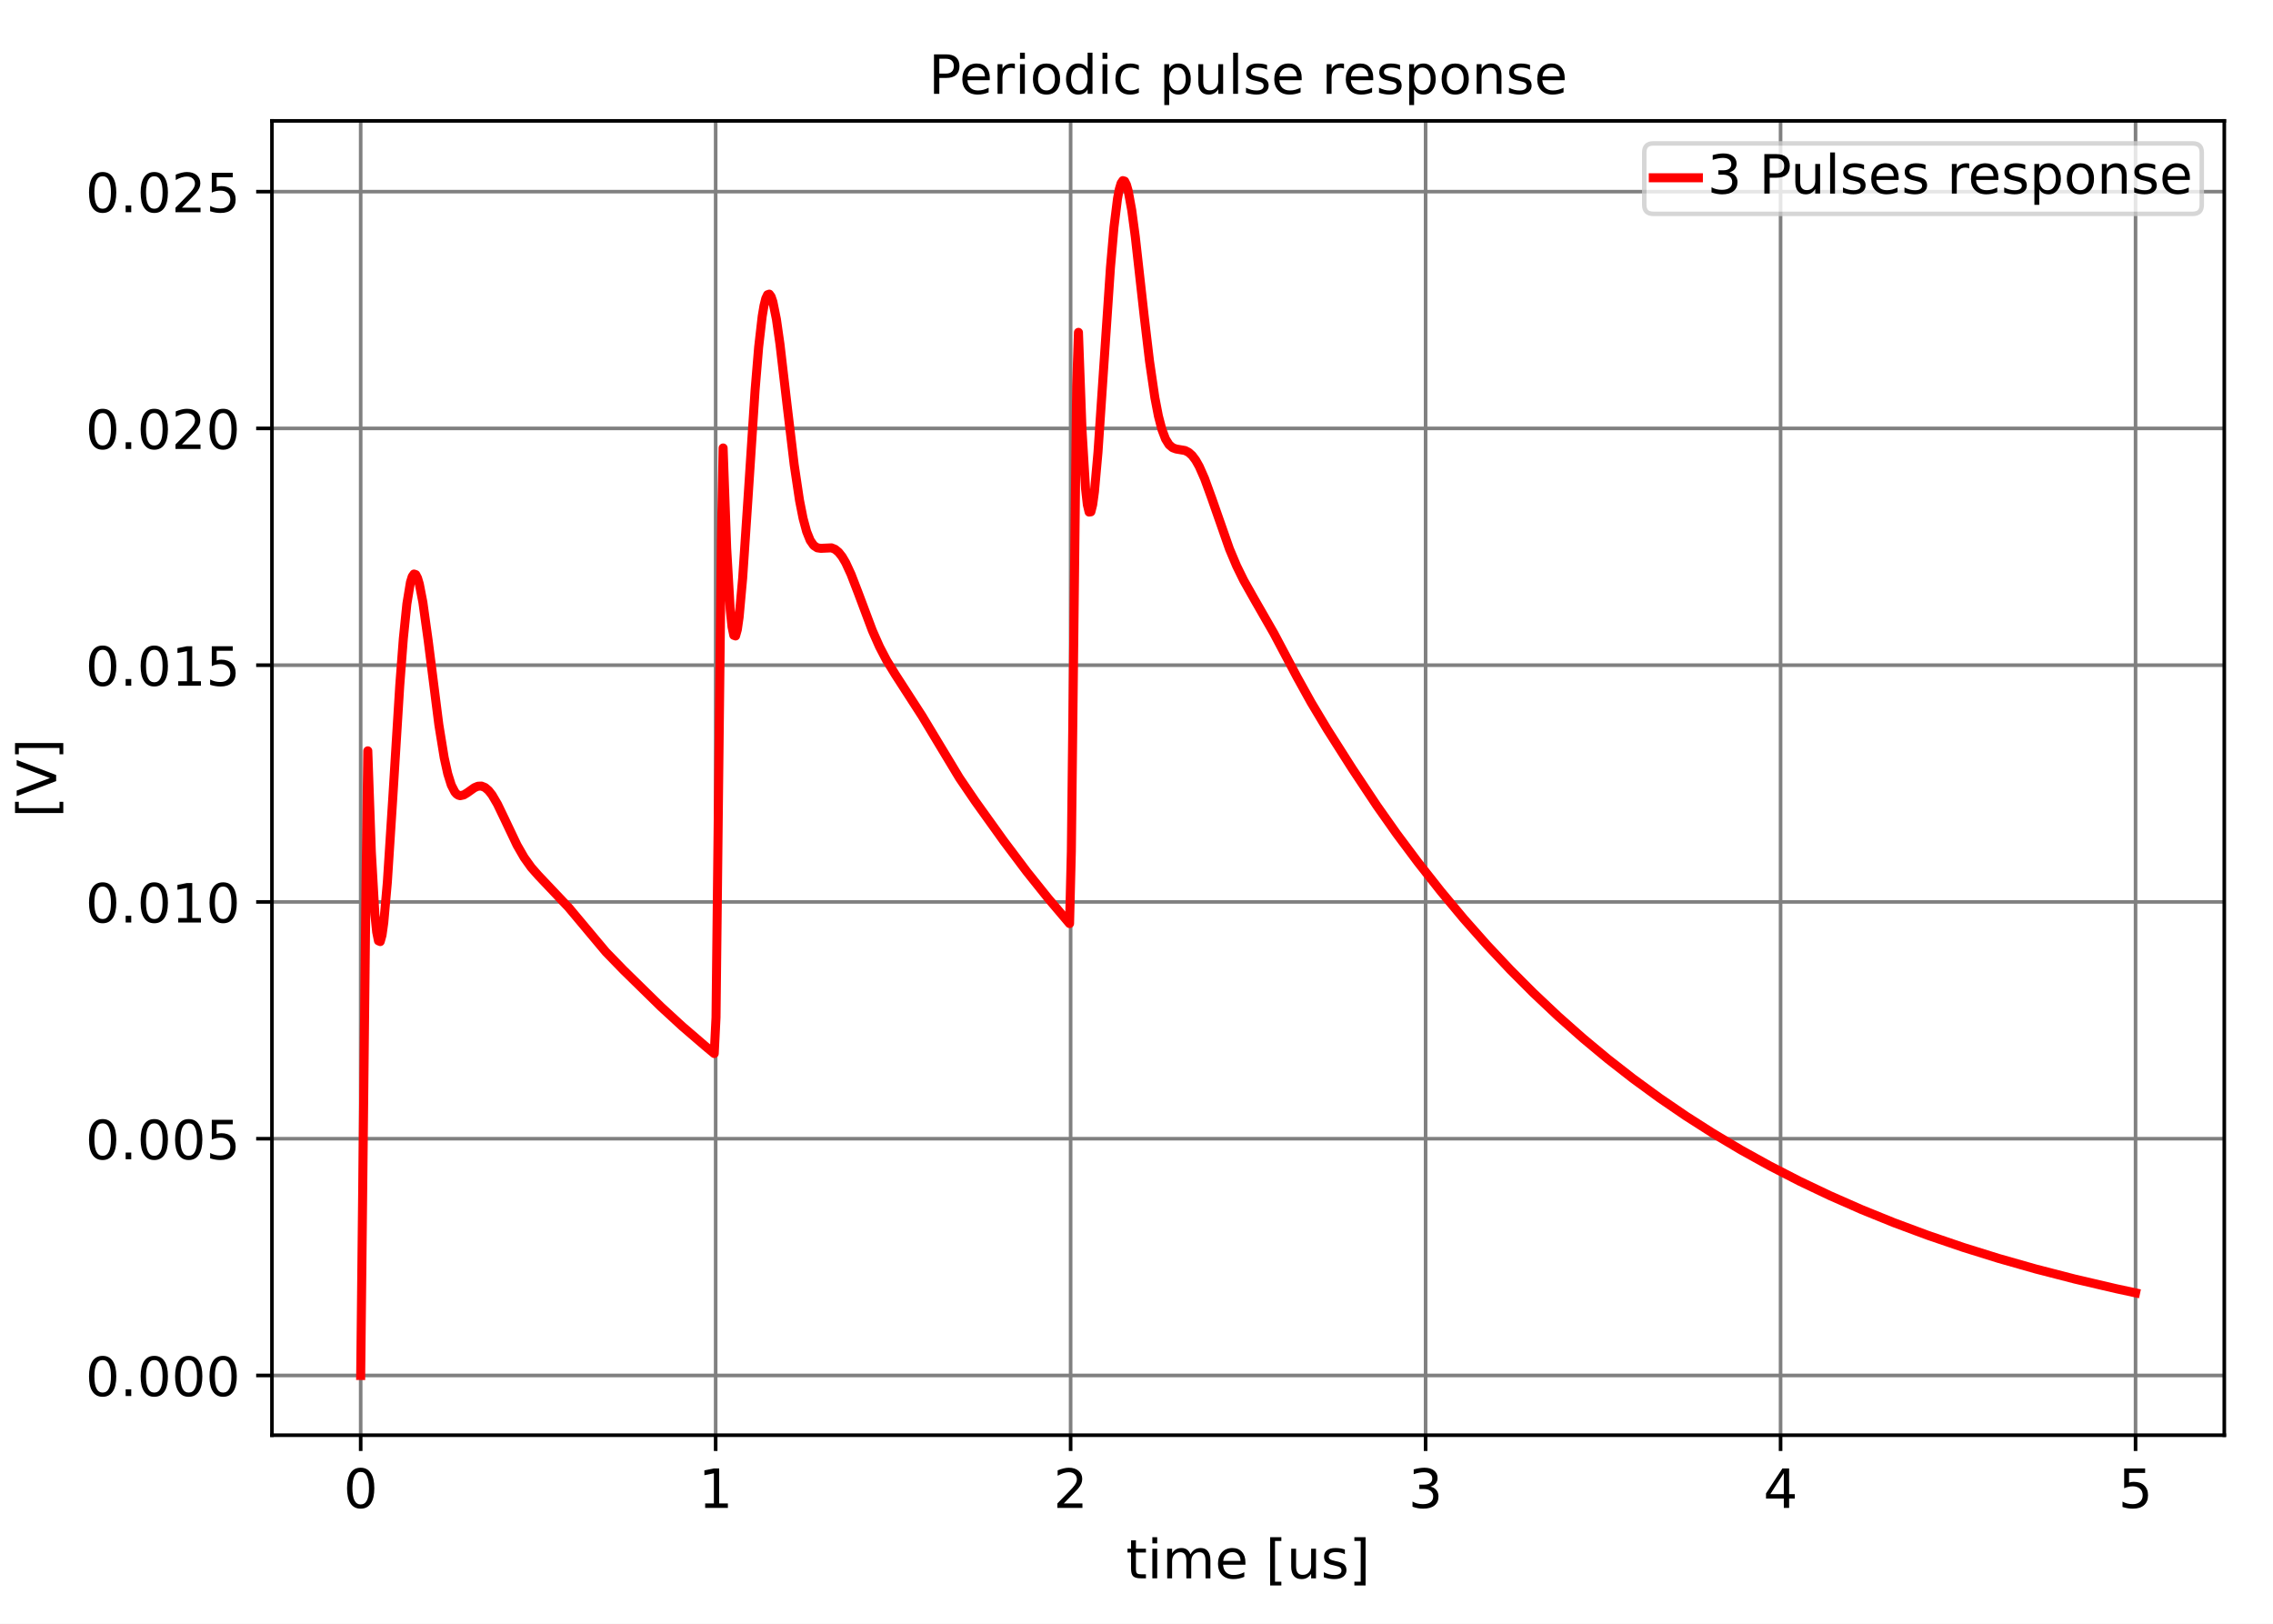
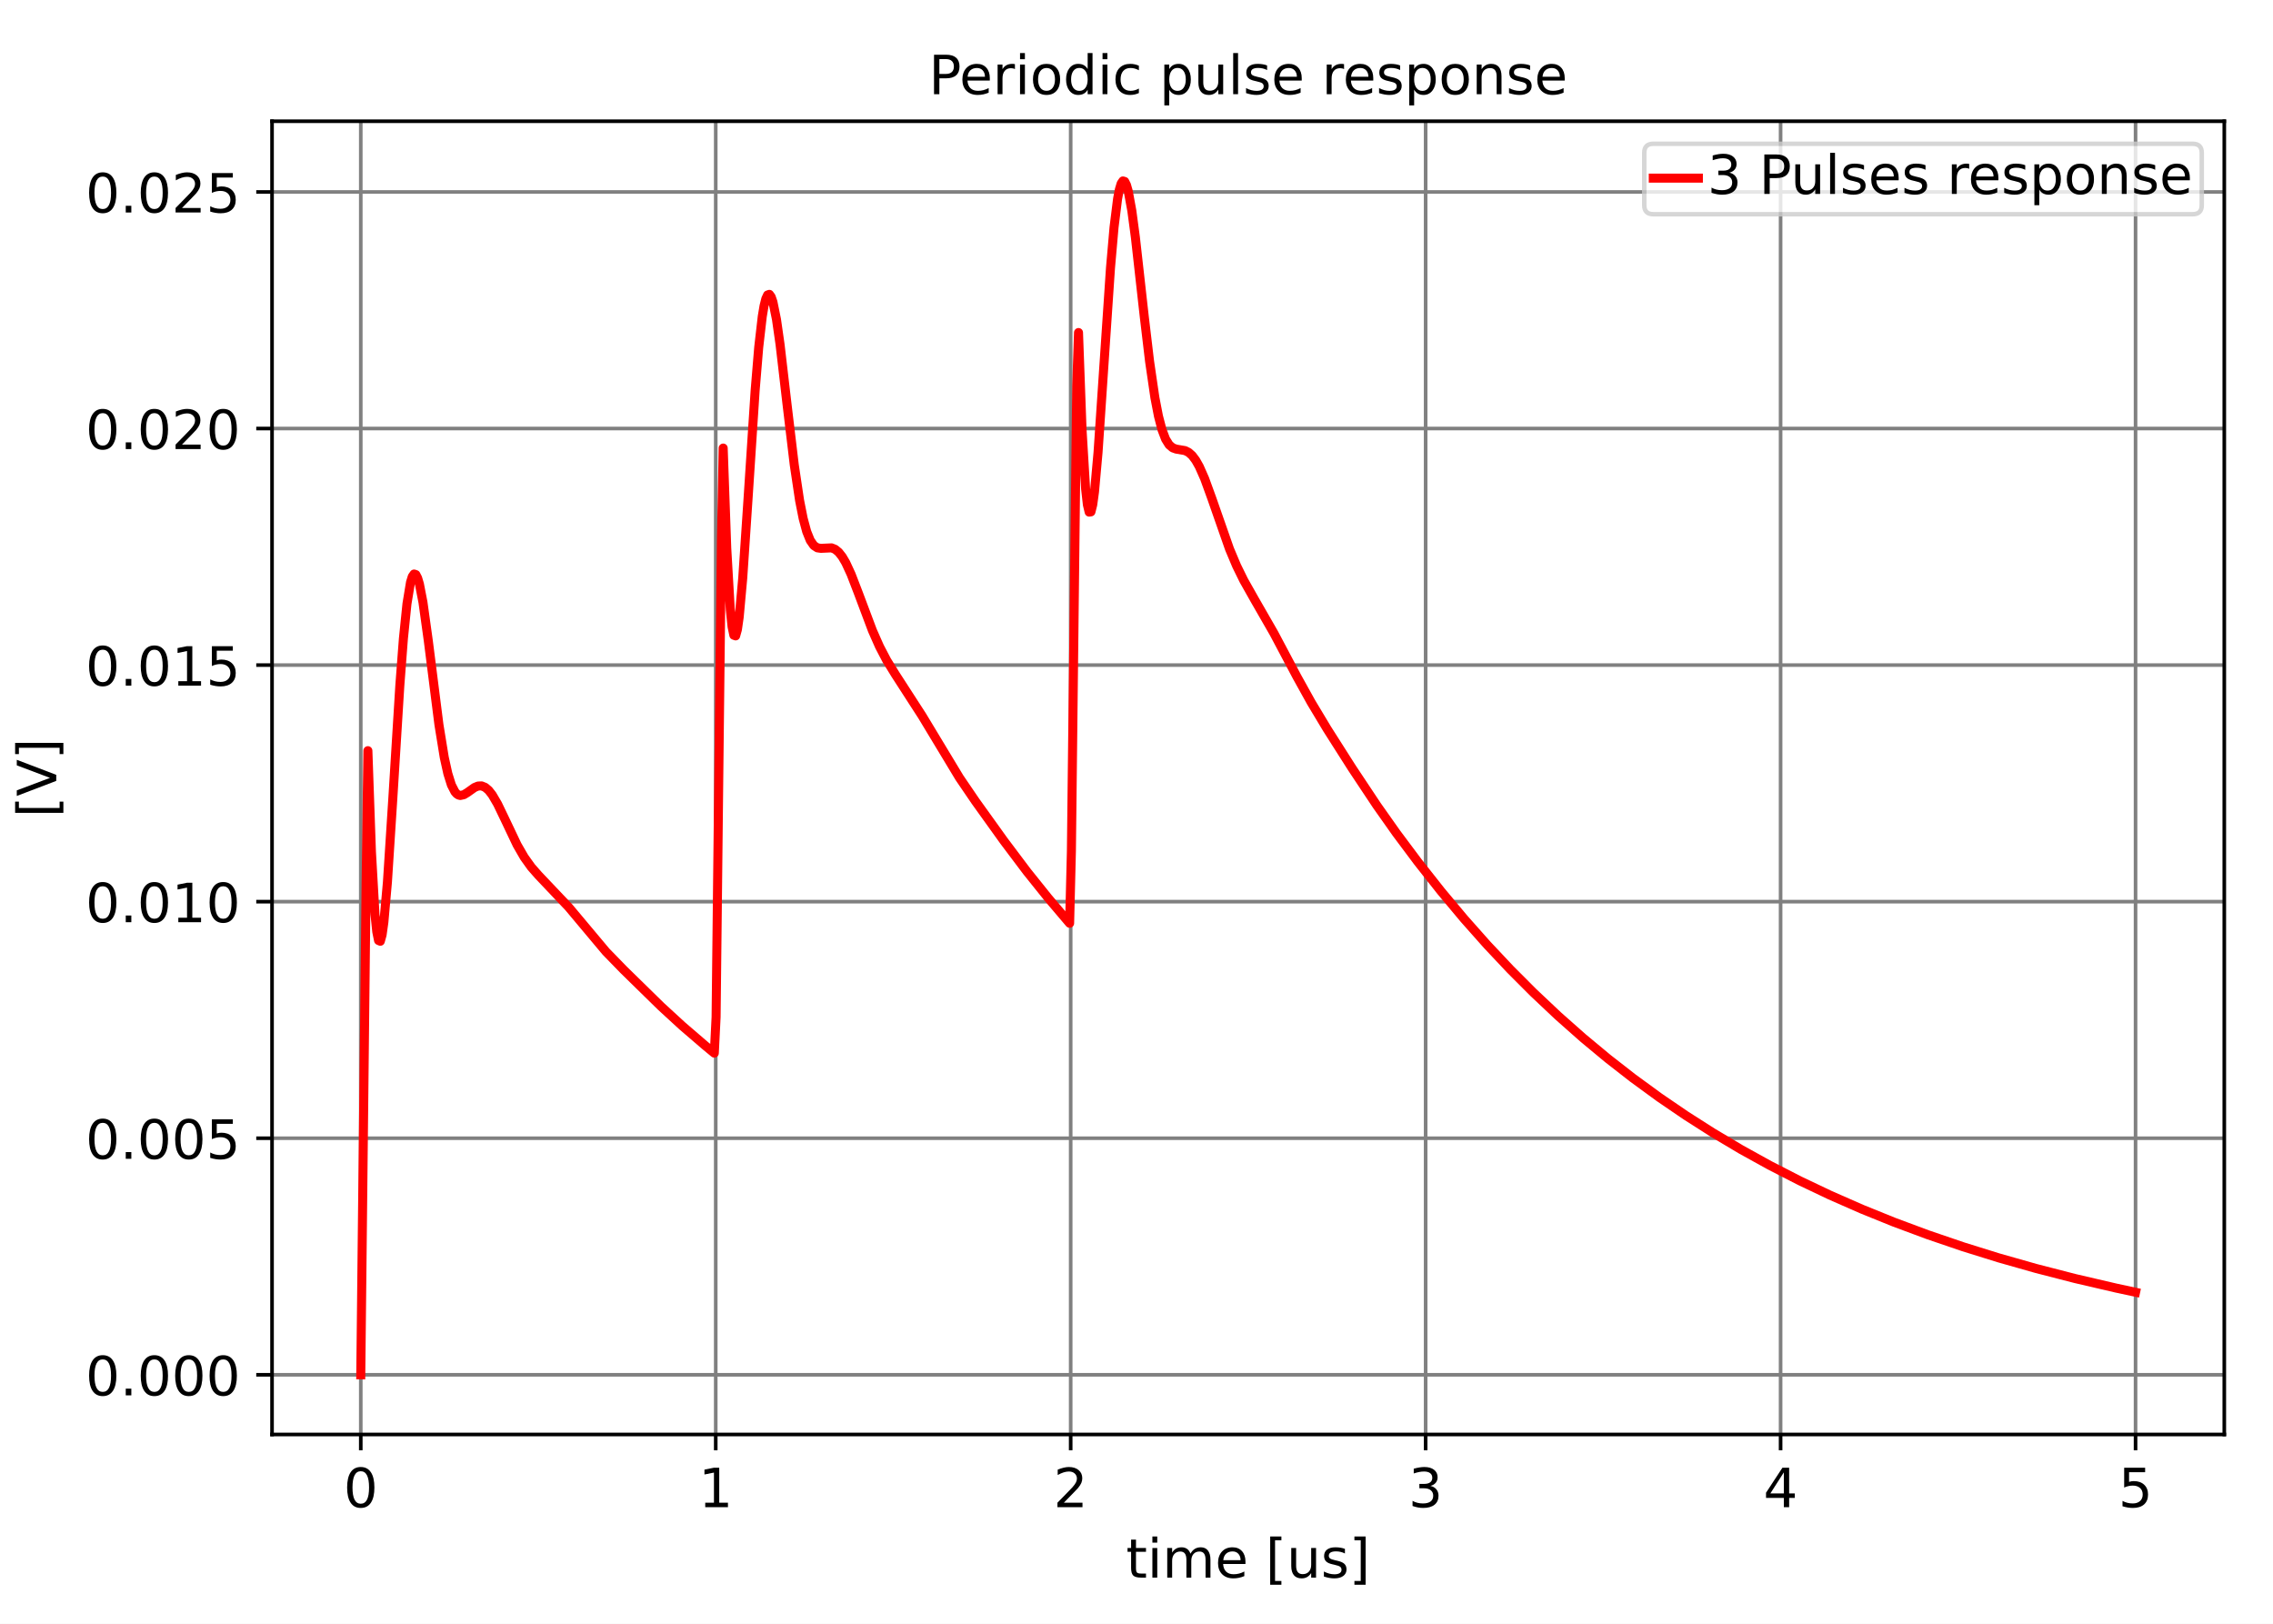
<svg xmlns="http://www.w3.org/2000/svg" xmlns:xlink="http://www.w3.org/1999/xlink" width="504pt" height="360pt" viewBox="0 0 504 360" version="1.1">
  <defs>
    <style type="text/css">*{stroke-linejoin: round; stroke-linecap: butt}</style>
  </defs>
  <g id="figure_1">
    <g id="patch_1">
      <path d="M 0 360  L 504 360  L 504 0  L 0 0  z " style="fill: #ffffff" />
    </g>
    <g id="axes_1">
      <g id="patch_2">
-         <path d="M 60.3 318.2  L 493.2 318.2  L 493.2 26.8  L 60.3 26.8  z " style="fill: #ffffff" />
+         <path d="M 60.32 318.04  L 493.2 318.04  L 493.2 26.88  L 60.32 26.88  z " style="fill: #ffffff" />
      </g>
      <g id="matplotlib.axis_1">
        <g id="xtick_1">
          <g id="line2d_1">
-             <path d="M 79.977 318.2  L 79.977 26.8  " clip-path="url(#p065593d1ce)" style="fill: none; stroke: #808080; stroke-width: 0.8; stroke-linecap: square" />
+             <path d="M 79.996 318.04  L 79.996 26.88  " clip-path="url(#pc37915a0fb)" style="fill: none; stroke: #808080; stroke-width: 0.8; stroke-linecap: square" />
          </g>
          <g id="line2d_2">
            <defs>
-               <path id="m786f55c916" d="M 0 0  L 0 3.5  " style="stroke: #000000; stroke-width: 0.8" />
+               <path id="m170c87a175" d="M 0 0  L 0 3.5  " style="stroke: #000000; stroke-width: 0.8" />
            </defs>
            <g>
-               <use xlink:href="#m786f55c916" x="79.977" y="318.2" style="stroke: #000000; stroke-width: 0.8" />
+               <use xlink:href="#m170c87a175" x="79.996" y="318.04" style="stroke: #000000; stroke-width: 0.8" />
            </g>
          </g>
          <g id="text_1">
-             <g transform="translate(76.15977 334.3181) scale(0.12 -0.12)">
+             <g transform="translate(76.17886 334.1581) scale(0.12 -0.12)">
              <defs>
                <path id="DejaVuSans-30" d="M 2034 4250  Q 1547 4250 1301 3770  Q 1056 3291 1056 2328  Q 1056 1369 1301 889  Q 1547 409 2034 409  Q 2525 409 2770 889  Q 3016 1369 3016 2328  Q 3016 3291 2770 3770  Q 2525 4250 2034 4250  z M 2034 4750  Q 2819 4750 3233 4129  Q 3647 3509 3647 2328  Q 3647 1150 3233 529  Q 2819 -91 2034 -91  Q 1250 -91 836 529  Q 422 1150 422 2328  Q 422 3509 836 4129  Q 1250 4750 2034 4750  z " transform="scale(0.015625)" />
              </defs>
              <use xlink:href="#DejaVuSans-30" />
            </g>
          </g>
        </g>
        <g id="xtick_2">
          <g id="line2d_3">
-             <path d="M 158.686 318.2  L 158.686 26.8  " clip-path="url(#p065593d1ce)" style="fill: none; stroke: #808080; stroke-width: 0.8; stroke-linecap: square" />
+             <path d="M 158.702 318.04  L 158.702 26.88  " clip-path="url(#pc37915a0fb)" style="fill: none; stroke: #808080; stroke-width: 0.8; stroke-linecap: square" />
          </g>
          <g id="line2d_4">
            <g>
-               <use xlink:href="#m786f55c916" x="158.686" y="318.2" style="stroke: #000000; stroke-width: 0.8" />
+               <use xlink:href="#m170c87a175" x="158.702" y="318.04" style="stroke: #000000; stroke-width: 0.8" />
            </g>
          </g>
          <g id="text_2">
-             <g transform="translate(154.8689 334.3181) scale(0.12 -0.12)">
+             <g transform="translate(154.8843 334.1581) scale(0.12 -0.12)">
              <defs>
                <path id="DejaVuSans-31" d="M 794 531  L 1825 531  L 1825 4091  L 703 3866  L 703 4441  L 1819 4666  L 2450 4666  L 2450 531  L 3481 531  L 3481 0  L 794 0  L 794 531  z " transform="scale(0.015625)" />
              </defs>
              <use xlink:href="#DejaVuSans-31" />
            </g>
          </g>
        </g>
        <g id="xtick_3">
          <g id="line2d_5">
-             <path d="M 237.395 318.2  L 237.395 26.8  " clip-path="url(#p065593d1ce)" style="fill: none; stroke: #808080; stroke-width: 0.8; stroke-linecap: square" />
+             <path d="M 237.407 318.04  L 237.407 26.88  " clip-path="url(#pc37915a0fb)" style="fill: none; stroke: #808080; stroke-width: 0.8; stroke-linecap: square" />
          </g>
          <g id="line2d_6">
            <g>
-               <use xlink:href="#m786f55c916" x="237.395" y="318.2" style="stroke: #000000; stroke-width: 0.8" />
+               <use xlink:href="#m170c87a175" x="237.407" y="318.04" style="stroke: #000000; stroke-width: 0.8" />
            </g>
          </g>
          <g id="text_3">
-             <g transform="translate(233.578 334.3181) scale(0.12 -0.12)">
+             <g transform="translate(233.5898 334.1581) scale(0.12 -0.12)">
              <defs>
                <path id="DejaVuSans-32" d="M 1228 531  L 3431 531  L 3431 0  L 469 0  L 469 531  Q 828 903 1448 1529  Q 2069 2156 2228 2338  Q 2531 2678 2651 2914  Q 2772 3150 2772 3378  Q 2772 3750 2511 3984  Q 2250 4219 1831 4219  Q 1534 4219 1204 4116  Q 875 4013 500 3803  L 500 4441  Q 881 4594 1212 4672  Q 1544 4750 1819 4750  Q 2544 4750 2975 4387  Q 3406 4025 3406 3419  Q 3406 3131 3298 2873  Q 3191 2616 2906 2266  Q 2828 2175 2409 1742  Q 1991 1309 1228 531  z " transform="scale(0.015625)" />
              </defs>
              <use xlink:href="#DejaVuSans-32" />
            </g>
          </g>
        </g>
        <g id="xtick_4">
          <g id="line2d_7">
-             <path d="M 316.105 318.2  L 316.105 26.8  " clip-path="url(#p065593d1ce)" style="fill: none; stroke: #808080; stroke-width: 0.8; stroke-linecap: square" />
+             <path d="M 316.113 318.04  L 316.113 26.88  " clip-path="url(#pc37915a0fb)" style="fill: none; stroke: #808080; stroke-width: 0.8; stroke-linecap: square" />
          </g>
          <g id="line2d_8">
            <g>
-               <use xlink:href="#m786f55c916" x="316.105" y="318.2" style="stroke: #000000; stroke-width: 0.8" />
+               <use xlink:href="#m170c87a175" x="316.113" y="318.04" style="stroke: #000000; stroke-width: 0.8" />
            </g>
          </g>
          <g id="text_4">
-             <g transform="translate(312.287 334.3181) scale(0.12 -0.12)">
+             <g transform="translate(312.2952 334.1581) scale(0.12 -0.12)">
              <defs>
                <path id="DejaVuSans-33" d="M 2597 2516  Q 3050 2419 3304 2112  Q 3559 1806 3559 1356  Q 3559 666 3084 287  Q 2609 -91 1734 -91  Q 1441 -91 1130 -33  Q 819 25 488 141  L 488 750  Q 750 597 1062 519  Q 1375 441 1716 441  Q 2309 441 2620 675  Q 2931 909 2931 1356  Q 2931 1769 2642 2001  Q 2353 2234 1838 2234  L 1294 2234  L 1294 2753  L 1863 2753  Q 2328 2753 2575 2939  Q 2822 3125 2822 3475  Q 2822 3834 2567 4026  Q 2313 4219 1838 4219  Q 1578 4219 1281 4162  Q 984 4106 628 3988  L 628 4550  Q 988 4650 1302 4700  Q 1616 4750 1894 4750  Q 2613 4750 3031 4423  Q 3450 4097 3450 3541  Q 3450 3153 3228 2886  Q 3006 2619 2597 2516  z " transform="scale(0.015625)" />
              </defs>
              <use xlink:href="#DejaVuSans-33" />
            </g>
          </g>
        </g>
        <g id="xtick_5">
          <g id="line2d_9">
-             <path d="M 394.814 318.2  L 394.814 26.8  " clip-path="url(#p065593d1ce)" style="fill: none; stroke: #808080; stroke-width: 0.8; stroke-linecap: square" />
+             <path d="M 394.818 318.04  L 394.818 26.88  " clip-path="url(#pc37915a0fb)" style="fill: none; stroke: #808080; stroke-width: 0.8; stroke-linecap: square" />
          </g>
          <g id="line2d_10">
            <g>
-               <use xlink:href="#m786f55c916" x="394.814" y="318.2" style="stroke: #000000; stroke-width: 0.8" />
+               <use xlink:href="#m170c87a175" x="394.818" y="318.04" style="stroke: #000000; stroke-width: 0.8" />
            </g>
          </g>
          <g id="text_5">
-             <g transform="translate(390.9961 334.3181) scale(0.12 -0.12)">
+             <g transform="translate(391.0007 334.1581) scale(0.12 -0.12)">
              <defs>
                <path id="DejaVuSans-34" d="M 2419 4116  L 825 1625  L 2419 1625  L 2419 4116  z M 2253 4666  L 3047 4666  L 3047 1625  L 3713 1625  L 3713 1100  L 3047 1100  L 3047 0  L 2419 0  L 2419 1100  L 313 1100  L 313 1709  L 2253 4666  z " transform="scale(0.015625)" />
              </defs>
              <use xlink:href="#DejaVuSans-34" />
            </g>
          </g>
        </g>
        <g id="xtick_6">
          <g id="line2d_11">
-             <path d="M 473.523 318.2  L 473.523 26.8  " clip-path="url(#p065593d1ce)" style="fill: none; stroke: #808080; stroke-width: 0.8; stroke-linecap: square" />
+             <path d="M 473.524 318.04  L 473.524 26.88  " clip-path="url(#pc37915a0fb)" style="fill: none; stroke: #808080; stroke-width: 0.8; stroke-linecap: square" />
          </g>
          <g id="line2d_12">
            <g>
-               <use xlink:href="#m786f55c916" x="473.523" y="318.2" style="stroke: #000000; stroke-width: 0.8" />
+               <use xlink:href="#m170c87a175" x="473.524" y="318.04" style="stroke: #000000; stroke-width: 0.8" />
            </g>
          </g>
          <g id="text_6">
-             <g transform="translate(469.7052 334.3181) scale(0.12 -0.12)">
+             <g transform="translate(469.7061 334.1581) scale(0.12 -0.12)">
              <defs>
                <path id="DejaVuSans-35" d="M 691 4666  L 3169 4666  L 3169 4134  L 1269 4134  L 1269 2991  Q 1406 3038 1543 3061  Q 1681 3084 1819 3084  Q 2600 3084 3056 2656  Q 3513 2228 3513 1497  Q 3513 744 3044 326  Q 2575 -91 1722 -91  Q 1428 -91 1123 -41  Q 819 9 494 109  L 494 744  Q 775 591 1075 516  Q 1375 441 1709 441  Q 2250 441 2565 725  Q 2881 1009 2881 1497  Q 2881 1984 2565 2268  Q 2250 2553 1709 2553  Q 1456 2553 1204 2497  Q 953 2441 691 2322  L 691 4666  z " transform="scale(0.015625)" />
              </defs>
              <use xlink:href="#DejaVuSans-35" />
            </g>
          </g>
        </g>
        <g id="text_7">
-           <g transform="translate(249.6778 349.9319) scale(0.12 -0.12)">
+           <g transform="translate(249.6878 349.7719) scale(0.12 -0.12)">
            <defs>
              <path id="DejaVuSans-74" d="M 1172 4494  L 1172 3500  L 2356 3500  L 2356 3053  L 1172 3053  L 1172 1153  Q 1172 725 1289 603  Q 1406 481 1766 481  L 2356 481  L 2356 0  L 1766 0  Q 1100 0 847 248  Q 594 497 594 1153  L 594 3053  L 172 3053  L 172 3500  L 594 3500  L 594 4494  L 1172 4494  z " transform="scale(0.015625)" />
              <path id="DejaVuSans-69" d="M 603 3500  L 1178 3500  L 1178 0  L 603 0  L 603 3500  z M 603 4863  L 1178 4863  L 1178 4134  L 603 4134  L 603 4863  z " transform="scale(0.015625)" />
              <path id="DejaVuSans-6d" d="M 3328 2828  Q 3544 3216 3844 3400  Q 4144 3584 4550 3584  Q 5097 3584 5394 3201  Q 5691 2819 5691 2113  L 5691 0  L 5113 0  L 5113 2094  Q 5113 2597 4934 2840  Q 4756 3084 4391 3084  Q 3944 3084 3684 2787  Q 3425 2491 3425 1978  L 3425 0  L 2847 0  L 2847 2094  Q 2847 2600 2669 2842  Q 2491 3084 2119 3084  Q 1678 3084 1418 2786  Q 1159 2488 1159 1978  L 1159 0  L 581 0  L 581 3500  L 1159 3500  L 1159 2956  Q 1356 3278 1631 3431  Q 1906 3584 2284 3584  Q 2666 3584 2933 3390  Q 3200 3197 3328 2828  z " transform="scale(0.015625)" />
              <path id="DejaVuSans-65" d="M 3597 1894  L 3597 1613  L 953 1613  Q 991 1019 1311 708  Q 1631 397 2203 397  Q 2534 397 2845 478  Q 3156 559 3463 722  L 3463 178  Q 3153 47 2828 -22  Q 2503 -91 2169 -91  Q 1331 -91 842 396  Q 353 884 353 1716  Q 353 2575 817 3079  Q 1281 3584 2069 3584  Q 2775 3584 3186 3129  Q 3597 2675 3597 1894  z M 3022 2063  Q 3016 2534 2758 2815  Q 2500 3097 2075 3097  Q 1594 3097 1305 2825  Q 1016 2553 972 2059  L 3022 2063  z " transform="scale(0.015625)" />
              <path id="DejaVuSans-20" transform="scale(0.015625)" />
              <path id="DejaVuSans-5b" d="M 550 4863  L 1875 4863  L 1875 4416  L 1125 4416  L 1125 -397  L 1875 -397  L 1875 -844  L 550 -844  L 550 4863  z " transform="scale(0.015625)" />
              <path id="DejaVuSans-75" d="M 544 1381  L 544 3500  L 1119 3500  L 1119 1403  Q 1119 906 1312 657  Q 1506 409 1894 409  Q 2359 409 2629 706  Q 2900 1003 2900 1516  L 2900 3500  L 3475 3500  L 3475 0  L 2900 0  L 2900 538  Q 2691 219 2414 64  Q 2138 -91 1772 -91  Q 1169 -91 856 284  Q 544 659 544 1381  z M 1991 3584  L 1991 3584  z " transform="scale(0.015625)" />
              <path id="DejaVuSans-73" d="M 2834 3397  L 2834 2853  Q 2591 2978 2328 3040  Q 2066 3103 1784 3103  Q 1356 3103 1142 2972  Q 928 2841 928 2578  Q 928 2378 1081 2264  Q 1234 2150 1697 2047  L 1894 2003  Q 2506 1872 2764 1633  Q 3022 1394 3022 966  Q 3022 478 2636 193  Q 2250 -91 1575 -91  Q 1294 -91 989 -36  Q 684 19 347 128  L 347 722  Q 666 556 975 473  Q 1284 391 1588 391  Q 1994 391 2212 530  Q 2431 669 2431 922  Q 2431 1156 2273 1281  Q 2116 1406 1581 1522  L 1381 1569  Q 847 1681 609 1914  Q 372 2147 372 2553  Q 372 3047 722 3315  Q 1072 3584 1716 3584  Q 2034 3584 2315 3537  Q 2597 3491 2834 3397  z " transform="scale(0.015625)" />
              <path id="DejaVuSans-5d" d="M 1947 4863  L 1947 -844  L 622 -844  L 622 -397  L 1369 -397  L 1369 4416  L 622 4416  L 622 4863  L 1947 4863  z " transform="scale(0.015625)" />
            </defs>
            <use xlink:href="#DejaVuSans-74" />
            <use xlink:href="#DejaVuSans-69" x="39.209" />
            <use xlink:href="#DejaVuSans-6d" x="66.992" />
            <use xlink:href="#DejaVuSans-65" x="164.404" />
            <use xlink:href="#DejaVuSans-20" x="225.928" />
            <use xlink:href="#DejaVuSans-5b" x="257.715" />
            <use xlink:href="#DejaVuSans-75" x="296.729" />
            <use xlink:href="#DejaVuSans-73" x="360.107" />
            <use xlink:href="#DejaVuSans-5d" x="412.207" />
          </g>
        </g>
      </g>
      <g id="matplotlib.axis_2">
        <g id="ytick_1">
          <g id="line2d_13">
-             <path d="M 60.3 304.955  L 493.2 304.955  " clip-path="url(#p065593d1ce)" style="fill: none; stroke: #808080; stroke-width: 0.8; stroke-linecap: square" />
+             <path d="M 60.32 304.805  L 493.2 304.805  " clip-path="url(#pc37915a0fb)" style="fill: none; stroke: #808080; stroke-width: 0.8; stroke-linecap: square" />
          </g>
          <g id="line2d_14">
            <defs>
-               <path id="mc56c9688d7" d="M 0 0  L -3.5 0  " style="stroke: #000000; stroke-width: 0.8" />
+               <path id="m0882f02aa9" d="M 0 0  L -3.5 0  " style="stroke: #000000; stroke-width: 0.8" />
            </defs>
            <g>
-               <use xlink:href="#mc56c9688d7" x="60.3" y="304.955" style="stroke: #000000; stroke-width: 0.8" />
+               <use xlink:href="#m0882f02aa9" x="60.32" y="304.805" style="stroke: #000000; stroke-width: 0.8" />
            </g>
          </g>
          <g id="text_8">
-             <g transform="translate(18.94625 309.5136) scale(0.12 -0.12)">
+             <g transform="translate(18.96625 309.3645) scale(0.12 -0.12)">
              <defs>
                <path id="DejaVuSans-2e" d="M 684 794  L 1344 794  L 1344 0  L 684 0  L 684 794  z " transform="scale(0.015625)" />
              </defs>
              <use xlink:href="#DejaVuSans-30" />
              <use xlink:href="#DejaVuSans-2e" x="63.623" />
              <use xlink:href="#DejaVuSans-30" x="95.41" />
              <use xlink:href="#DejaVuSans-30" x="159.033" />
              <use xlink:href="#DejaVuSans-30" x="222.656" />
            </g>
          </g>
        </g>
        <g id="ytick_2">
          <g id="line2d_15">
-             <path d="M 60.3 252.461  L 493.2 252.461  " clip-path="url(#p065593d1ce)" style="fill: none; stroke: #808080; stroke-width: 0.8; stroke-linecap: square" />
+             <path d="M 60.32 252.355  L 493.2 252.355  " clip-path="url(#pc37915a0fb)" style="fill: none; stroke: #808080; stroke-width: 0.8; stroke-linecap: square" />
          </g>
          <g id="line2d_16">
            <g>
-               <use xlink:href="#mc56c9688d7" x="60.3" y="252.461" style="stroke: #000000; stroke-width: 0.8" />
+               <use xlink:href="#m0882f02aa9" x="60.32" y="252.355" style="stroke: #000000; stroke-width: 0.8" />
            </g>
          </g>
          <g id="text_9">
-             <g transform="translate(18.94625 257.0203) scale(0.12 -0.12)">
+             <g transform="translate(18.96625 256.9144) scale(0.12 -0.12)">
              <use xlink:href="#DejaVuSans-30" />
              <use xlink:href="#DejaVuSans-2e" x="63.623" />
              <use xlink:href="#DejaVuSans-30" x="95.41" />
              <use xlink:href="#DejaVuSans-30" x="159.033" />
              <use xlink:href="#DejaVuSans-35" x="222.656" />
            </g>
          </g>
        </g>
        <g id="ytick_3">
          <g id="line2d_17">
-             <path d="M 60.3 199.968  L 493.2 199.968  " clip-path="url(#p065593d1ce)" style="fill: none; stroke: #808080; stroke-width: 0.8; stroke-linecap: square" />
+             <path d="M 60.32 199.905  L 493.2 199.905  " clip-path="url(#pc37915a0fb)" style="fill: none; stroke: #808080; stroke-width: 0.8; stroke-linecap: square" />
          </g>
          <g id="line2d_18">
            <g>
-               <use xlink:href="#mc56c9688d7" x="60.3" y="199.968" style="stroke: #000000; stroke-width: 0.8" />
+               <use xlink:href="#m0882f02aa9" x="60.32" y="199.905" style="stroke: #000000; stroke-width: 0.8" />
            </g>
          </g>
          <g id="text_10">
-             <g transform="translate(18.94625 204.5269) scale(0.12 -0.12)">
+             <g transform="translate(18.96625 204.4643) scale(0.12 -0.12)">
              <use xlink:href="#DejaVuSans-30" />
              <use xlink:href="#DejaVuSans-2e" x="63.623" />
              <use xlink:href="#DejaVuSans-30" x="95.41" />
              <use xlink:href="#DejaVuSans-31" x="159.033" />
              <use xlink:href="#DejaVuSans-30" x="222.656" />
            </g>
          </g>
        </g>
        <g id="ytick_4">
          <g id="line2d_19">
-             <path d="M 60.3 147.475  L 493.2 147.475  " clip-path="url(#p065593d1ce)" style="fill: none; stroke: #808080; stroke-width: 0.8; stroke-linecap: square" />
+             <path d="M 60.32 147.455  L 493.2 147.455  " clip-path="url(#pc37915a0fb)" style="fill: none; stroke: #808080; stroke-width: 0.8; stroke-linecap: square" />
          </g>
          <g id="line2d_20">
            <g>
-               <use xlink:href="#mc56c9688d7" x="60.3" y="147.475" style="stroke: #000000; stroke-width: 0.8" />
+               <use xlink:href="#m0882f02aa9" x="60.32" y="147.455" style="stroke: #000000; stroke-width: 0.8" />
            </g>
          </g>
          <g id="text_11">
-             <g transform="translate(18.94625 152.0336) scale(0.12 -0.12)">
+             <g transform="translate(18.96625 152.0142) scale(0.12 -0.12)">
              <use xlink:href="#DejaVuSans-30" />
              <use xlink:href="#DejaVuSans-2e" x="63.623" />
              <use xlink:href="#DejaVuSans-30" x="95.41" />
              <use xlink:href="#DejaVuSans-31" x="159.033" />
              <use xlink:href="#DejaVuSans-35" x="222.656" />
            </g>
          </g>
        </g>
        <g id="ytick_5">
          <g id="line2d_21">
-             <path d="M 60.3 94.981  L 493.2 94.981  " clip-path="url(#p065593d1ce)" style="fill: none; stroke: #808080; stroke-width: 0.8; stroke-linecap: square" />
+             <path d="M 60.32 95.005  L 493.2 95.005  " clip-path="url(#pc37915a0fb)" style="fill: none; stroke: #808080; stroke-width: 0.8; stroke-linecap: square" />
          </g>
          <g id="line2d_22">
            <g>
-               <use xlink:href="#mc56c9688d7" x="60.3" y="94.981" style="stroke: #000000; stroke-width: 0.8" />
+               <use xlink:href="#m0882f02aa9" x="60.32" y="95.005" style="stroke: #000000; stroke-width: 0.8" />
            </g>
          </g>
          <g id="text_12">
-             <g transform="translate(18.94625 99.54021) scale(0.12 -0.12)">
+             <g transform="translate(18.96625 99.56406) scale(0.12 -0.12)">
              <use xlink:href="#DejaVuSans-30" />
              <use xlink:href="#DejaVuSans-2e" x="63.623" />
              <use xlink:href="#DejaVuSans-30" x="95.41" />
              <use xlink:href="#DejaVuSans-32" x="159.033" />
              <use xlink:href="#DejaVuSans-30" x="222.656" />
            </g>
          </g>
        </g>
        <g id="ytick_6">
          <g id="line2d_23">
-             <path d="M 60.3 42.488  L 493.2 42.488  " clip-path="url(#p065593d1ce)" style="fill: none; stroke: #808080; stroke-width: 0.8; stroke-linecap: square" />
+             <path d="M 60.32 42.555  L 493.2 42.555  " clip-path="url(#pc37915a0fb)" style="fill: none; stroke: #808080; stroke-width: 0.8; stroke-linecap: square" />
          </g>
          <g id="line2d_24">
            <g>
-               <use xlink:href="#mc56c9688d7" x="60.3" y="42.488" style="stroke: #000000; stroke-width: 0.8" />
+               <use xlink:href="#m0882f02aa9" x="60.32" y="42.555" style="stroke: #000000; stroke-width: 0.8" />
            </g>
          </g>
          <g id="text_13">
-             <g transform="translate(18.94625 47.04686) scale(0.12 -0.12)">
+             <g transform="translate(18.96625 47.11394) scale(0.12 -0.12)">
              <use xlink:href="#DejaVuSans-30" />
              <use xlink:href="#DejaVuSans-2e" x="63.623" />
              <use xlink:href="#DejaVuSans-30" x="95.41" />
              <use xlink:href="#DejaVuSans-32" x="159.033" />
              <use xlink:href="#DejaVuSans-35" x="222.656" />
            </g>
          </g>
        </g>
        <g id="text_14">
-           <g transform="translate(12.45063 181.2862) rotate(-90) scale(0.12 -0.12)">
+           <g transform="translate(12.47063 181.2463) rotate(-90) scale(0.12 -0.12)">
            <defs>
              <path id="DejaVuSans-56" d="M 1831 0  L 50 4666  L 709 4666  L 2188 738  L 3669 4666  L 4325 4666  L 2547 0  L 1831 0  z " transform="scale(0.015625)" />
            </defs>
            <use xlink:href="#DejaVuSans-5b" />
            <use xlink:href="#DejaVuSans-56" x="39.014" />
            <use xlink:href="#DejaVuSans-5d" x="107.422" />
          </g>
        </g>
      </g>
      <g id="line2d_25">
-         <path d="M 79.977 304.955  L 81.159 196.208  L 81.553 166.468  L 82.341 188.913  L 83.129 202.803  L 83.523 206.653  L 83.917 208.586  L 84.311 208.756  L 84.705 207.341  L 85.098 204.54  L 85.886 195.635  L 87.068 177.298  L 88.644 151.905  L 89.432 141.582  L 90.22 133.868  L 91.008 129.094  L 91.402 127.824  L 91.795 127.272  L 92.189 127.398  L 92.583 128.152  L 92.977 129.473  L 93.765 133.536  L 94.947 142.053  L 97.311 160.716  L 98.492 167.981  L 99.28 171.549  L 100.068 174.063  L 100.856 175.598  L 101.25 176.044  L 101.644 176.305  L 102.038 176.407  L 102.826 176.241  L 103.614 175.76  L 105.189 174.64  L 105.977 174.313  L 106.765 174.282  L 107.553 174.598  L 108.341 175.27  L 109.129 176.275  L 110.311 178.294  L 111.886 181.572  L 114.644 187.376  L 116.22 190.112  L 117.795 192.314  L 119.371 194.106  L 126.068 201.172  L 134.341 211.049  L 138.28 215.104  L 146.553 223.207  L 151.28 227.552  L 156.402 231.955  L 158.371 233.583  L 158.765 225.584  L 159.947 119.926  L 160.341 99.319  L 161.129 121.539  L 161.917 135.21  L 162.311 138.976  L 162.705 140.852  L 163.098 140.996  L 163.492 139.593  L 163.886 136.844  L 164.674 128.17  L 165.856 110.493  L 167.432 86.459  L 168.22 76.951  L 169.008 70.095  L 169.402 67.768  L 169.795 66.189  L 170.189 65.348  L 170.583 65.215  L 170.977 65.751  L 171.371 66.902  L 172.159 70.791  L 172.947 76.313  L 174.523 89.824  L 176.098 103.039  L 177.28 110.945  L 178.068 114.925  L 178.856 117.848  L 179.644 119.801  L 180.432 120.939  L 181.22 121.457  L 182.008 121.571  L 184.371 121.464  L 185.159 121.783  L 185.947 122.429  L 186.735 123.427  L 187.523 124.768  L 188.705 127.326  L 190.28 131.411  L 193.432 139.807  L 195.008 143.371  L 196.583 146.389  L 198.553 149.599  L 204.462 158.753  L 212.735 172.475  L 216.28 177.685  L 222.583 186.479  L 227.705 193.293  L 232.432 199.19  L 237.159 204.763  L 237.553 188.743  L 238.735 85.542  L 239.129 73.686  L 239.917 95.303  L 240.705 108.388  L 241.098 111.89  L 241.492 113.53  L 241.886 113.474  L 242.28 111.908  L 242.674 109.039  L 243.462 100.253  L 244.644 82.725  L 246.22 59.373  L 247.008 50.341  L 247.795 44.006  L 248.189 41.943  L 248.583 40.628  L 248.977 40.045  L 249.371 40.164  L 249.765 40.941  L 250.159 42.32  L 250.947 46.624  L 251.735 52.497  L 253.705 70.099  L 254.886 80.066  L 256.068 88.143  L 256.856 92.225  L 257.644 95.253  L 258.432 97.323  L 259.22 98.593  L 260.008 99.263  L 260.795 99.549  L 262.765 99.886  L 263.553 100.285  L 264.341 100.986  L 265.129 102.034  L 265.917 103.43  L 267.098 106.106  L 268.674 110.441  L 272.614 121.709  L 274.189 125.449  L 275.765 128.662  L 278.129 132.859  L 282.462 140.408  L 287.583 150.084  L 290.735 155.768  L 294.28 161.676  L 299.795 170.348  L 305.311 178.653  L 309.644 184.794  L 314.371 191.125  L 319.492 197.624  L 324.614 203.757  L 329.735 209.534  L 334.856 214.981  L 339.977 220.119  L 345.492 225.324  L 351.008 230.209  L 356.523 234.795  L 362.038 239.1  L 367.947 243.419  L 373.856 247.455  L 379.765 251.226  L 386.068 254.977  L 392.371 258.465  L 399.068 261.906  L 405.765 265.091  L 412.856 268.208  L 419.947 271.081  L 427.432 273.87  L 435.311 276.558  L 443.189 279.014  L 451.462 281.364  L 460.129 283.598  L 469.189 285.708  L 473.523 286.642  L 473.523 286.642  " clip-path="url(#p065593d1ce)" style="fill: none; stroke: #ff0000; stroke-width: 2; stroke-linecap: square" />
+         <path d="M 79.996 304.805  L 81.178 196.148  L 81.572 166.433  L 82.36 188.86  L 83.148 202.738  L 83.542 206.585  L 83.936 208.517  L 84.329 208.686  L 84.723 207.272  L 85.117 204.473  L 85.905 195.576  L 87.087 177.255  L 88.663 151.882  L 89.45 141.567  L 90.238 133.86  L 91.026 129.09  L 91.42 127.821  L 91.814 127.269  L 92.208 127.395  L 92.602 128.149  L 92.996 129.468  L 93.784 133.528  L 94.965 142.038  L 97.329 160.685  L 98.511 167.945  L 99.299 171.51  L 100.086 174.021  L 100.874 175.556  L 101.268 176.001  L 101.662 176.262  L 102.056 176.364  L 102.844 176.198  L 103.632 175.718  L 105.207 174.598  L 105.995 174.272  L 106.783 174.241  L 107.571 174.556  L 108.359 175.227  L 109.147 176.232  L 110.328 178.249  L 111.904 181.524  L 114.661 187.323  L 116.237 190.057  L 117.813 192.258  L 119.388 194.048  L 126.085 201.109  L 134.357 210.978  L 138.297 215.029  L 146.569 223.126  L 151.296 227.467  L 156.417 231.866  L 158.387 233.493  L 158.781 225.5  L 159.962 119.93  L 160.356 99.339  L 161.144 121.541  L 161.932 135.201  L 162.326 138.963  L 162.72 140.838  L 163.114 140.982  L 163.508 139.58  L 163.902 136.833  L 164.689 128.166  L 165.871 110.504  L 167.447 86.489  L 168.235 76.989  L 169.023 70.14  L 169.416 67.814  L 169.81 66.237  L 170.204 65.396  L 170.598 65.264  L 170.992 65.799  L 171.386 66.949  L 172.174 70.835  L 172.962 76.352  L 174.537 89.852  L 176.113 103.056  L 177.295 110.956  L 178.083 114.932  L 178.871 117.853  L 179.658 119.805  L 180.446 120.941  L 181.234 121.459  L 182.022 121.573  L 184.385 121.466  L 185.173 121.784  L 185.961 122.43  L 186.749 123.428  L 187.537 124.767  L 188.719 127.323  L 190.294 131.405  L 193.446 139.794  L 195.021 143.355  L 196.597 146.371  L 198.567 149.578  L 204.475 158.724  L 212.748 172.435  L 216.293 177.641  L 222.596 186.428  L 227.717 193.236  L 232.444 199.128  L 237.171 204.697  L 237.565 188.689  L 238.747 85.573  L 239.141 73.727  L 239.928 95.327  L 240.716 108.401  L 241.11 111.9  L 241.504 113.539  L 241.898 113.483  L 242.292 111.918  L 242.686 109.051  L 243.474 100.272  L 244.655 82.759  L 246.231 59.426  L 247.019 50.402  L 247.807 44.071  L 248.201 42.011  L 248.595 40.697  L 248.989 40.115  L 249.382 40.233  L 249.776 41.009  L 250.17 42.388  L 250.958 46.687  L 251.746 52.556  L 253.716 70.144  L 254.897 80.102  L 256.079 88.172  L 256.867 92.251  L 257.655 95.277  L 258.443 97.345  L 259.231 98.614  L 260.018 99.283  L 260.806 99.569  L 262.776 99.906  L 263.564 100.304  L 264.351 101.005  L 265.139 102.052  L 265.927 103.447  L 267.109 106.12  L 268.685 110.452  L 272.624 121.711  L 274.2 125.448  L 275.775 128.658  L 278.139 132.852  L 282.472 140.395  L 287.593 150.063  L 290.744 155.742  L 294.289 161.645  L 299.804 170.31  L 305.319 178.608  L 309.652 184.744  L 314.379 191.069  L 319.5 197.563  L 324.621 203.691  L 329.742 209.463  L 334.863 214.906  L 339.984 220.04  L 345.499 225.24  L 351.014 230.122  L 356.529 234.704  L 362.044 239.005  L 367.953 243.321  L 373.862 247.353  L 379.77 251.121  L 386.073 254.869  L 392.376 258.355  L 399.073 261.792  L 405.769 264.975  L 412.86 268.089  L 419.95 270.96  L 427.435 273.746  L 435.313 276.432  L 443.192 278.886  L 451.464 281.234  L 460.13 283.467  L 469.191 285.575  L 473.524 286.508  L 473.524 286.508  " clip-path="url(#pc37915a0fb)" style="fill: none; stroke: #ff0000; stroke-width: 2; stroke-linecap: square" />
      </g>
      <g id="patch_3">
-         <path d="M 60.3 318.2  L 60.3 26.8  " style="fill: none; stroke: #000000; stroke-width: 0.8; stroke-linejoin: miter; stroke-linecap: square" />
+         <path d="M 60.32 318.04  L 60.32 26.88  " style="fill: none; stroke: #000000; stroke-width: 0.8; stroke-linejoin: miter; stroke-linecap: square" />
      </g>
      <g id="patch_4">
-         <path d="M 493.2 318.2  L 493.2 26.8  " style="fill: none; stroke: #000000; stroke-width: 0.8; stroke-linejoin: miter; stroke-linecap: square" />
+         <path d="M 493.2 318.04  L 493.2 26.88  " style="fill: none; stroke: #000000; stroke-width: 0.8; stroke-linejoin: miter; stroke-linecap: square" />
      </g>
      <g id="patch_5">
-         <path d="M 60.3 318.2  L 493.2 318.2  " style="fill: none; stroke: #000000; stroke-width: 0.8; stroke-linejoin: miter; stroke-linecap: square" />
+         <path d="M 60.32 318.04  L 493.2 318.04  " style="fill: none; stroke: #000000; stroke-width: 0.8; stroke-linejoin: miter; stroke-linecap: square" />
      </g>
      <g id="patch_6">
-         <path d="M 60.3 26.8  L 493.2 26.8  " style="fill: none; stroke: #000000; stroke-width: 0.8; stroke-linejoin: miter; stroke-linecap: square" />
+         <path d="M 60.32 26.88  L 493.2 26.88  " style="fill: none; stroke: #000000; stroke-width: 0.8; stroke-linejoin: miter; stroke-linecap: square" />
      </g>
      <g id="text_15">
-         <g transform="translate(205.9191 20.8) scale(0.12 -0.12)">
+         <g transform="translate(205.9291 20.88) scale(0.12 -0.12)">
          <defs>
            <path id="DejaVuSans-50" d="M 1259 4147  L 1259 2394  L 2053 2394  Q 2494 2394 2734 2622  Q 2975 2850 2975 3272  Q 2975 3691 2734 3919  Q 2494 4147 2053 4147  L 1259 4147  z M 628 4666  L 2053 4666  Q 2838 4666 3239 4311  Q 3641 3956 3641 3272  Q 3641 2581 3239 2228  Q 2838 1875 2053 1875  L 1259 1875  L 1259 0  L 628 0  L 628 4666  z " transform="scale(0.015625)" />
            <path id="DejaVuSans-72" d="M 2631 2963  Q 2534 3019 2420 3045  Q 2306 3072 2169 3072  Q 1681 3072 1420 2755  Q 1159 2438 1159 1844  L 1159 0  L 581 0  L 581 3500  L 1159 3500  L 1159 2956  Q 1341 3275 1631 3429  Q 1922 3584 2338 3584  Q 2397 3584 2469 3576  Q 2541 3569 2628 3553  L 2631 2963  z " transform="scale(0.015625)" />
            <path id="DejaVuSans-6f" d="M 1959 3097  Q 1497 3097 1228 2736  Q 959 2375 959 1747  Q 959 1119 1226 758  Q 1494 397 1959 397  Q 2419 397 2687 759  Q 2956 1122 2956 1747  Q 2956 2369 2687 2733  Q 2419 3097 1959 3097  z M 1959 3584  Q 2709 3584 3137 3096  Q 3566 2609 3566 1747  Q 3566 888 3137 398  Q 2709 -91 1959 -91  Q 1206 -91 779 398  Q 353 888 353 1747  Q 353 2609 779 3096  Q 1206 3584 1959 3584  z " transform="scale(0.015625)" />
            <path id="DejaVuSans-64" d="M 2906 2969  L 2906 4863  L 3481 4863  L 3481 0  L 2906 0  L 2906 525  Q 2725 213 2448 61  Q 2172 -91 1784 -91  Q 1150 -91 751 415  Q 353 922 353 1747  Q 353 2572 751 3078  Q 1150 3584 1784 3584  Q 2172 3584 2448 3432  Q 2725 3281 2906 2969  z M 947 1747  Q 947 1113 1208 752  Q 1469 391 1925 391  Q 2381 391 2643 752  Q 2906 1113 2906 1747  Q 2906 2381 2643 2742  Q 2381 3103 1925 3103  Q 1469 3103 1208 2742  Q 947 2381 947 1747  z " transform="scale(0.015625)" />
            <path id="DejaVuSans-63" d="M 3122 3366  L 3122 2828  Q 2878 2963 2633 3030  Q 2388 3097 2138 3097  Q 1578 3097 1268 2742  Q 959 2388 959 1747  Q 959 1106 1268 751  Q 1578 397 2138 397  Q 2388 397 2633 464  Q 2878 531 3122 666  L 3122 134  Q 2881 22 2623 -34  Q 2366 -91 2075 -91  Q 1284 -91 818 406  Q 353 903 353 1747  Q 353 2603 823 3093  Q 1294 3584 2113 3584  Q 2378 3584 2631 3529  Q 2884 3475 3122 3366  z " transform="scale(0.015625)" />
            <path id="DejaVuSans-70" d="M 1159 525  L 1159 -1331  L 581 -1331  L 581 3500  L 1159 3500  L 1159 2969  Q 1341 3281 1617 3432  Q 1894 3584 2278 3584  Q 2916 3584 3314 3078  Q 3713 2572 3713 1747  Q 3713 922 3314 415  Q 2916 -91 2278 -91  Q 1894 -91 1617 61  Q 1341 213 1159 525  z M 3116 1747  Q 3116 2381 2855 2742  Q 2594 3103 2138 3103  Q 1681 3103 1420 2742  Q 1159 2381 1159 1747  Q 1159 1113 1420 752  Q 1681 391 2138 391  Q 2594 391 2855 752  Q 3116 1113 3116 1747  z " transform="scale(0.015625)" />
            <path id="DejaVuSans-6c" d="M 603 4863  L 1178 4863  L 1178 0  L 603 0  L 603 4863  z " transform="scale(0.015625)" />
            <path id="DejaVuSans-6e" d="M 3513 2113  L 3513 0  L 2938 0  L 2938 2094  Q 2938 2591 2744 2837  Q 2550 3084 2163 3084  Q 1697 3084 1428 2787  Q 1159 2491 1159 1978  L 1159 0  L 581 0  L 581 3500  L 1159 3500  L 1159 2956  Q 1366 3272 1645 3428  Q 1925 3584 2291 3584  Q 2894 3584 3203 3211  Q 3513 2838 3513 2113  z " transform="scale(0.015625)" />
          </defs>
          <use xlink:href="#DejaVuSans-50" />
          <use xlink:href="#DejaVuSans-65" x="56.678" />
          <use xlink:href="#DejaVuSans-72" x="118.201" />
          <use xlink:href="#DejaVuSans-69" x="159.314" />
          <use xlink:href="#DejaVuSans-6f" x="187.098" />
          <use xlink:href="#DejaVuSans-64" x="248.279" />
          <use xlink:href="#DejaVuSans-69" x="311.756" />
          <use xlink:href="#DejaVuSans-63" x="339.539" />
          <use xlink:href="#DejaVuSans-20" x="394.52" />
          <use xlink:href="#DejaVuSans-70" x="426.307" />
          <use xlink:href="#DejaVuSans-75" x="489.783" />
          <use xlink:href="#DejaVuSans-6c" x="553.162" />
          <use xlink:href="#DejaVuSans-73" x="580.945" />
          <use xlink:href="#DejaVuSans-65" x="633.045" />
          <use xlink:href="#DejaVuSans-20" x="694.568" />
          <use xlink:href="#DejaVuSans-72" x="726.355" />
          <use xlink:href="#DejaVuSans-65" x="765.219" />
          <use xlink:href="#DejaVuSans-73" x="826.742" />
          <use xlink:href="#DejaVuSans-70" x="878.842" />
          <use xlink:href="#DejaVuSans-6f" x="942.318" />
          <use xlink:href="#DejaVuSans-6e" x="1003.5" />
          <use xlink:href="#DejaVuSans-73" x="1066.879" />
          <use xlink:href="#DejaVuSans-65" x="1118.979" />
        </g>
      </g>
      <g id="legend_1">
        <g id="patch_7">
-           <path d="M 366.588 47.414  L 486.2 47.414  Q 488.2 47.414 488.2 45.414  L 488.2 33.8  Q 488.2 31.8 486.2 31.8  L 366.588 31.8  Q 364.588 31.8 364.588 33.8  L 364.588 45.414  Q 364.588 47.414 366.588 47.414  z " style="fill: #ffffff; opacity: 0.8; stroke: #cccccc; stroke-linejoin: miter" />
+           <path d="M 366.588 47.494  L 486.2 47.494  Q 488.2 47.494 488.2 45.494  L 488.2 33.88  Q 488.2 31.88 486.2 31.88  L 366.588 31.88  Q 364.588 31.88 364.588 33.88  L 364.588 45.494  Q 364.588 47.494 366.588 47.494  z " style="fill: #ffffff; opacity: 0.8; stroke: #cccccc; stroke-linejoin: miter" />
        </g>
        <g id="line2d_26">
-           <path d="M 366.588 39.418  L 371.588 39.418  L 376.588 39.418  " style="fill: none; stroke: #ff0000; stroke-width: 2; stroke-linecap: square" />
+           <path d="M 366.588 39.498  L 371.588 39.498  L 376.588 39.498  " style="fill: none; stroke: #ff0000; stroke-width: 2; stroke-linecap: square" />
        </g>
        <g id="text_16">
-           <g transform="translate(378.5881 42.91813) scale(0.12 -0.12)">
+           <g transform="translate(378.5881 42.99813) scale(0.12 -0.12)">
            <use xlink:href="#DejaVuSans-33" />
            <use xlink:href="#DejaVuSans-20" x="63.623" />
            <use xlink:href="#DejaVuSans-50" x="95.41" />
            <use xlink:href="#DejaVuSans-75" x="153.963" />
            <use xlink:href="#DejaVuSans-6c" x="217.342" />
            <use xlink:href="#DejaVuSans-73" x="245.125" />
            <use xlink:href="#DejaVuSans-65" x="297.225" />
            <use xlink:href="#DejaVuSans-73" x="358.748" />
            <use xlink:href="#DejaVuSans-20" x="410.848" />
            <use xlink:href="#DejaVuSans-72" x="442.635" />
            <use xlink:href="#DejaVuSans-65" x="481.498" />
            <use xlink:href="#DejaVuSans-73" x="543.021" />
            <use xlink:href="#DejaVuSans-70" x="595.121" />
            <use xlink:href="#DejaVuSans-6f" x="658.598" />
            <use xlink:href="#DejaVuSans-6e" x="719.779" />
            <use xlink:href="#DejaVuSans-73" x="783.158" />
            <use xlink:href="#DejaVuSans-65" x="835.258" />
          </g>
        </g>
      </g>
    </g>
  </g>
  <defs>
-     <clipPath id="p065593d1ce">
-       <rect x="60.3" y="26.8" width="432.9" height="291.4" />
+     <clipPath id="pc37915a0fb">
+       <rect x="60.32" y="26.88" width="432.88" height="291.16" />
    </clipPath>
  </defs>
</svg>
